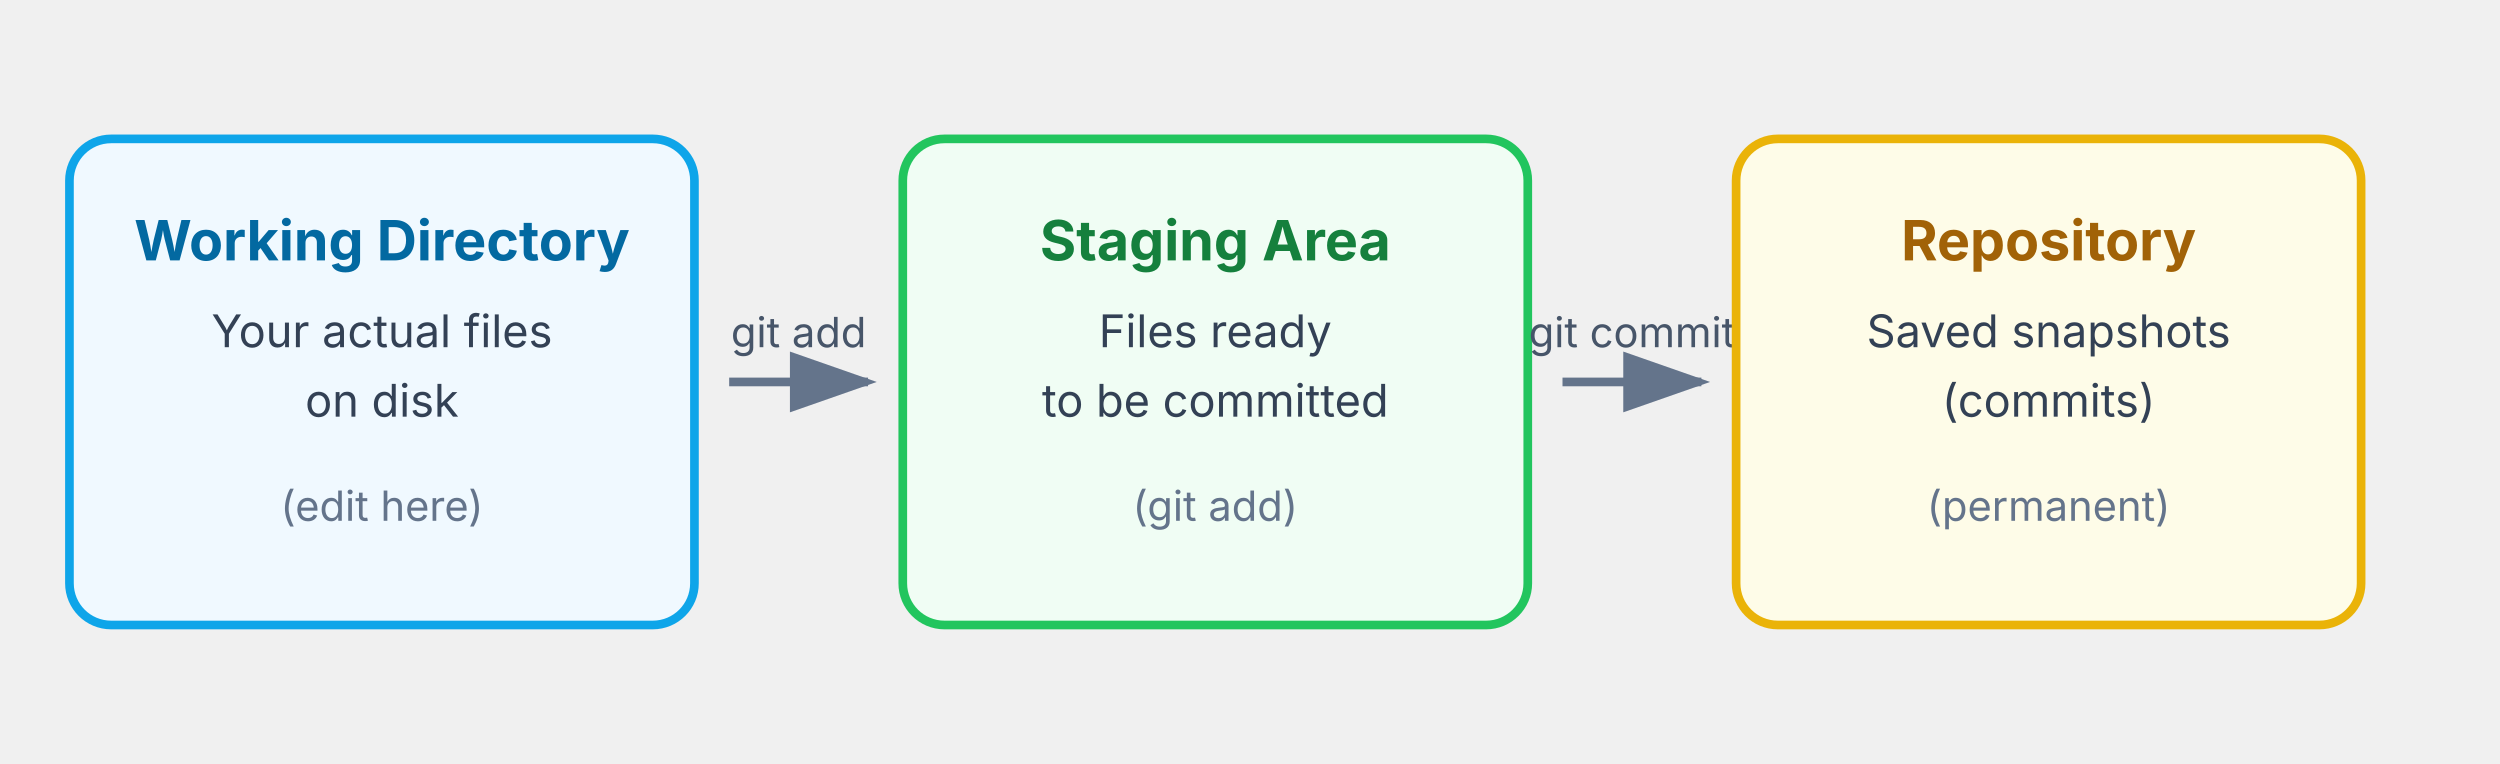
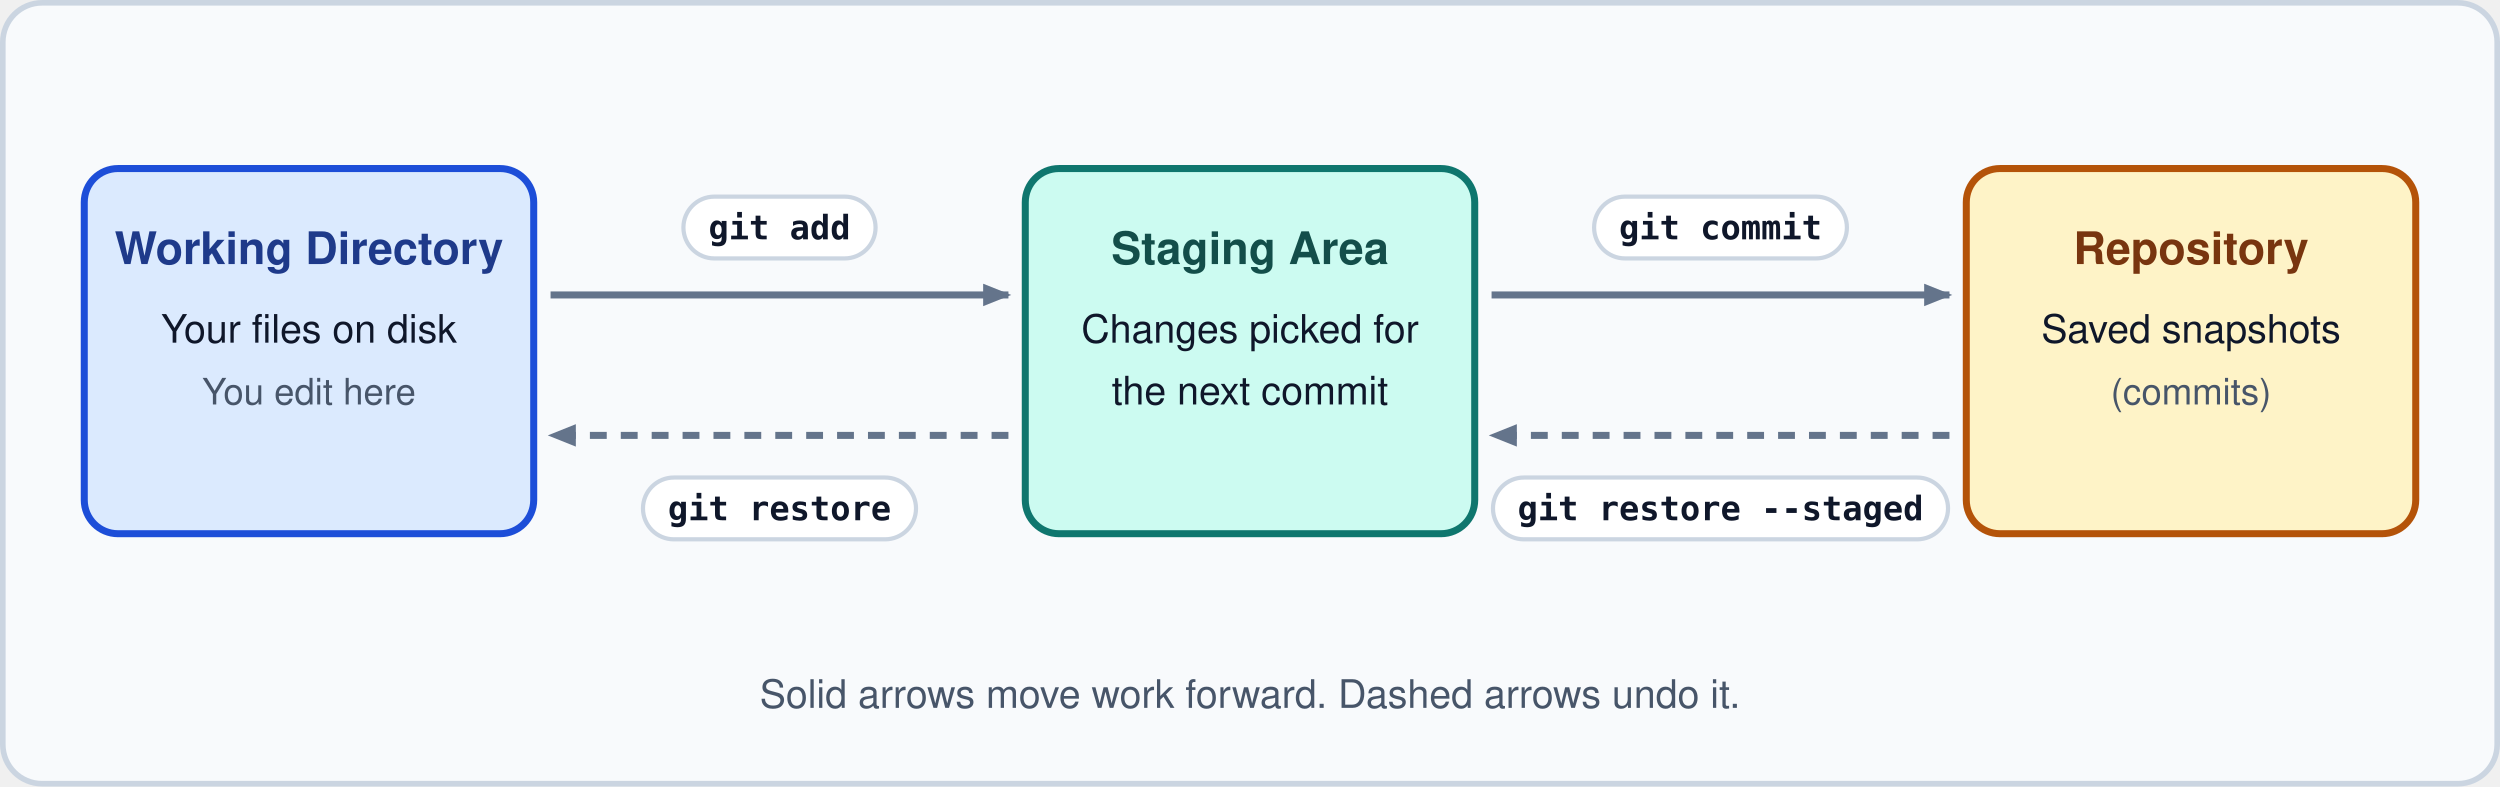
- <svg xmlns="http://www.w3.org/2000/svg" width="720" height="220" font-family="system-ui, -apple-system, sans-serif">
-   <rect x="20" y="40" width="180" height="140" rx="12" fill="#f0f9ff" stroke="#0ea5e9" stroke-width="2.5" />
-   <text x="110" y="75" text-anchor="middle" font-size="16" font-weight="700" fill="#0369a1">Working Directory</text>
-   <text x="110" y="100" text-anchor="middle" font-size="13" fill="#334155">Your actual files</text>
-   <text x="110" y="120" text-anchor="middle" font-size="13" fill="#334155">on disk</text>
-   <text x="110" y="150" text-anchor="middle" font-size="12" fill="#64748b">(edit here)</text>
-   <path d="M210 110 L250 110" stroke="#64748b" stroke-width="2.5" marker-end="url(#arrow)" />
-   <text x="230" y="100" text-anchor="middle" font-size="12" fill="#475569">git add</text>
-   <rect x="260" y="40" width="180" height="140" rx="12" fill="#f0fdf4" stroke="#22c55e" stroke-width="2.5" />
-   <text x="350" y="75" text-anchor="middle" font-size="16" font-weight="700" fill="#15803d">Staging Area</text>
-   <text x="350" y="100" text-anchor="middle" font-size="13" fill="#334155">Files ready</text>
-   <text x="350" y="120" text-anchor="middle" font-size="13" fill="#334155">to be committed</text>
-   <text x="350" y="150" text-anchor="middle" font-size="12" fill="#64748b">(git add)</text>
-   <path d="M450 110 L490 110" stroke="#64748b" stroke-width="2.5" marker-end="url(#arrow)" />
-   <text x="470" y="100" text-anchor="middle" font-size="12" fill="#475569">git commit</text>
-   <rect x="500" y="40" width="180" height="140" rx="12" fill="#fefce8" stroke="#eab308" stroke-width="2.5" />
-   <text x="590" y="75" text-anchor="middle" font-size="16" font-weight="700" fill="#a16207">Repository</text>
-   <text x="590" y="100" text-anchor="middle" font-size="13" fill="#334155">Saved snapshots</text>
-   <text x="590" y="120" text-anchor="middle" font-size="13" fill="#334155">(commits)</text>
-   <text x="590" y="150" text-anchor="middle" font-size="12" fill="#64748b">(permanent)</text>
+ <svg xmlns="http://www.w3.org/2000/svg" width="890" height="280" viewBox="0 0 890 280" role="img" aria-labelledby="t" font-family="-apple-system, BlinkMacSystemFont, 'Segoe UI', Helvetica, Arial, sans-serif">
  <defs>
-     <marker id="arrow" markerWidth="10" markerHeight="7" refX="9" refY="3.5" orient="auto">
-       <polygon points="0 0, 10 3.5, 0 7" fill="#64748b" />
+     <marker id="ah" markerWidth="10" markerHeight="8" refX="9" refY="4" orient="auto" markerUnits="userSpaceOnUse">
+       <path d="M0 0 L10 4 L0 8 Z" fill="#64748b" />
    </marker>
  </defs>
+   <rect x="1" y="1" width="888" height="278" rx="14" fill="#f8fafc" stroke="#cbd5e1" stroke-width="2" />
+   <rect x="30" y="60" width="160" height="130" rx="12" fill="#dbeafe" stroke="#1d4ed8" stroke-width="2.5" />
+   <text x="110.0" y="94" text-anchor="middle" font-family="-apple-system, BlinkMacSystemFont, 'Segoe UI', Helvetica, Arial, sans-serif" font-size="16" font-weight="700" fill="#1e3a8a">Working Directory</text>
+   <text x="110.0" y="122" text-anchor="middle" font-size="14" fill="#0f172a">Your files on disk</text>
+   <text x="110.0" y="144" text-anchor="middle" font-size="13" fill="#475569">You edit here</text>
+   <rect x="365" y="60" width="160" height="130" rx="12" fill="#ccfbf1" stroke="#0f766e" stroke-width="2.5" />
+   <text x="445.0" y="94" text-anchor="middle" font-family="-apple-system, BlinkMacSystemFont, 'Segoe UI', Helvetica, Arial, sans-serif" font-size="16" font-weight="700" fill="#134e4a">Staging Area</text>
+   <text x="445.0" y="122" text-anchor="middle" font-size="14" fill="#0f172a">Changes picked for</text>
+   <text x="445.0" y="144" text-anchor="middle" font-size="14" fill="#0f172a">the next commit</text>
+   <rect x="700" y="60" width="160" height="130" rx="12" fill="#fef3c7" stroke="#b45309" stroke-width="2.5" />
+   <text x="780.0" y="94" text-anchor="middle" font-family="-apple-system, BlinkMacSystemFont, 'Segoe UI', Helvetica, Arial, sans-serif" font-size="16" font-weight="700" fill="#78350f">Repository</text>
+   <text x="780.0" y="122" text-anchor="middle" font-size="14" fill="#0f172a">Saved snapshots</text>
+   <text x="780.0" y="144" text-anchor="middle" font-size="13" fill="#475569">(commits)</text>
+   <line x1="196" y1="105" x2="359" y2="105" stroke="#64748b" stroke-width="2.5" marker-end="url(#ah)" />
+   <line x1="531" y1="105" x2="694" y2="105" stroke="#64748b" stroke-width="2.5" marker-end="url(#ah)" />
+   <rect x="243.3" y="70.0" width="68.4" height="22" rx="11.0" fill="#ffffff" stroke="#cbd5e1" stroke-width="1.5" />
+   <text x="277.5" y="85.2" text-anchor="middle" font-family="ui-monospace, SFMono-Regular, Menlo, Consolas, monospace" font-size="12" font-weight="600" fill="#0f172a">git add</text>
+   <rect x="567.5" y="70.0" width="90.0" height="22" rx="11.0" fill="#ffffff" stroke="#cbd5e1" stroke-width="1.5" />
+   <text x="612.5" y="85.2" text-anchor="middle" font-family="ui-monospace, SFMono-Regular, Menlo, Consolas, monospace" font-size="12" font-weight="600" fill="#0f172a">git commit</text>
+   <line x1="359" y1="155" x2="196" y2="155" stroke="#64748b" stroke-width="2.5" stroke-dasharray="6 5" marker-end="url(#ah)" />
+   <line x1="694" y1="155" x2="531" y2="155" stroke="#64748b" stroke-width="2.5" stroke-dasharray="6 5" marker-end="url(#ah)" />
+   <rect x="228.9" y="170.0" width="97.2" height="22" rx="11.0" fill="#ffffff" stroke="#cbd5e1" stroke-width="1.5" />
+   <text x="277.5" y="185.2" text-anchor="middle" font-family="ui-monospace, SFMono-Regular, Menlo, Consolas, monospace" font-size="12" font-weight="600" fill="#0f172a">git restore</text>
+   <rect x="531.5" y="170.0" width="162.0" height="22" rx="11.0" fill="#ffffff" stroke="#cbd5e1" stroke-width="1.5" />
+   <text x="612.5" y="185.2" text-anchor="middle" font-family="ui-monospace, SFMono-Regular, Menlo, Consolas, monospace" font-size="12" font-weight="600" fill="#0f172a">git restore --staged</text>
+   <text x="445.0" y="252" text-anchor="middle" font-size="14" fill="#475569">Solid arrows move work forward. Dashed arrows undo it.</text>
</svg>
